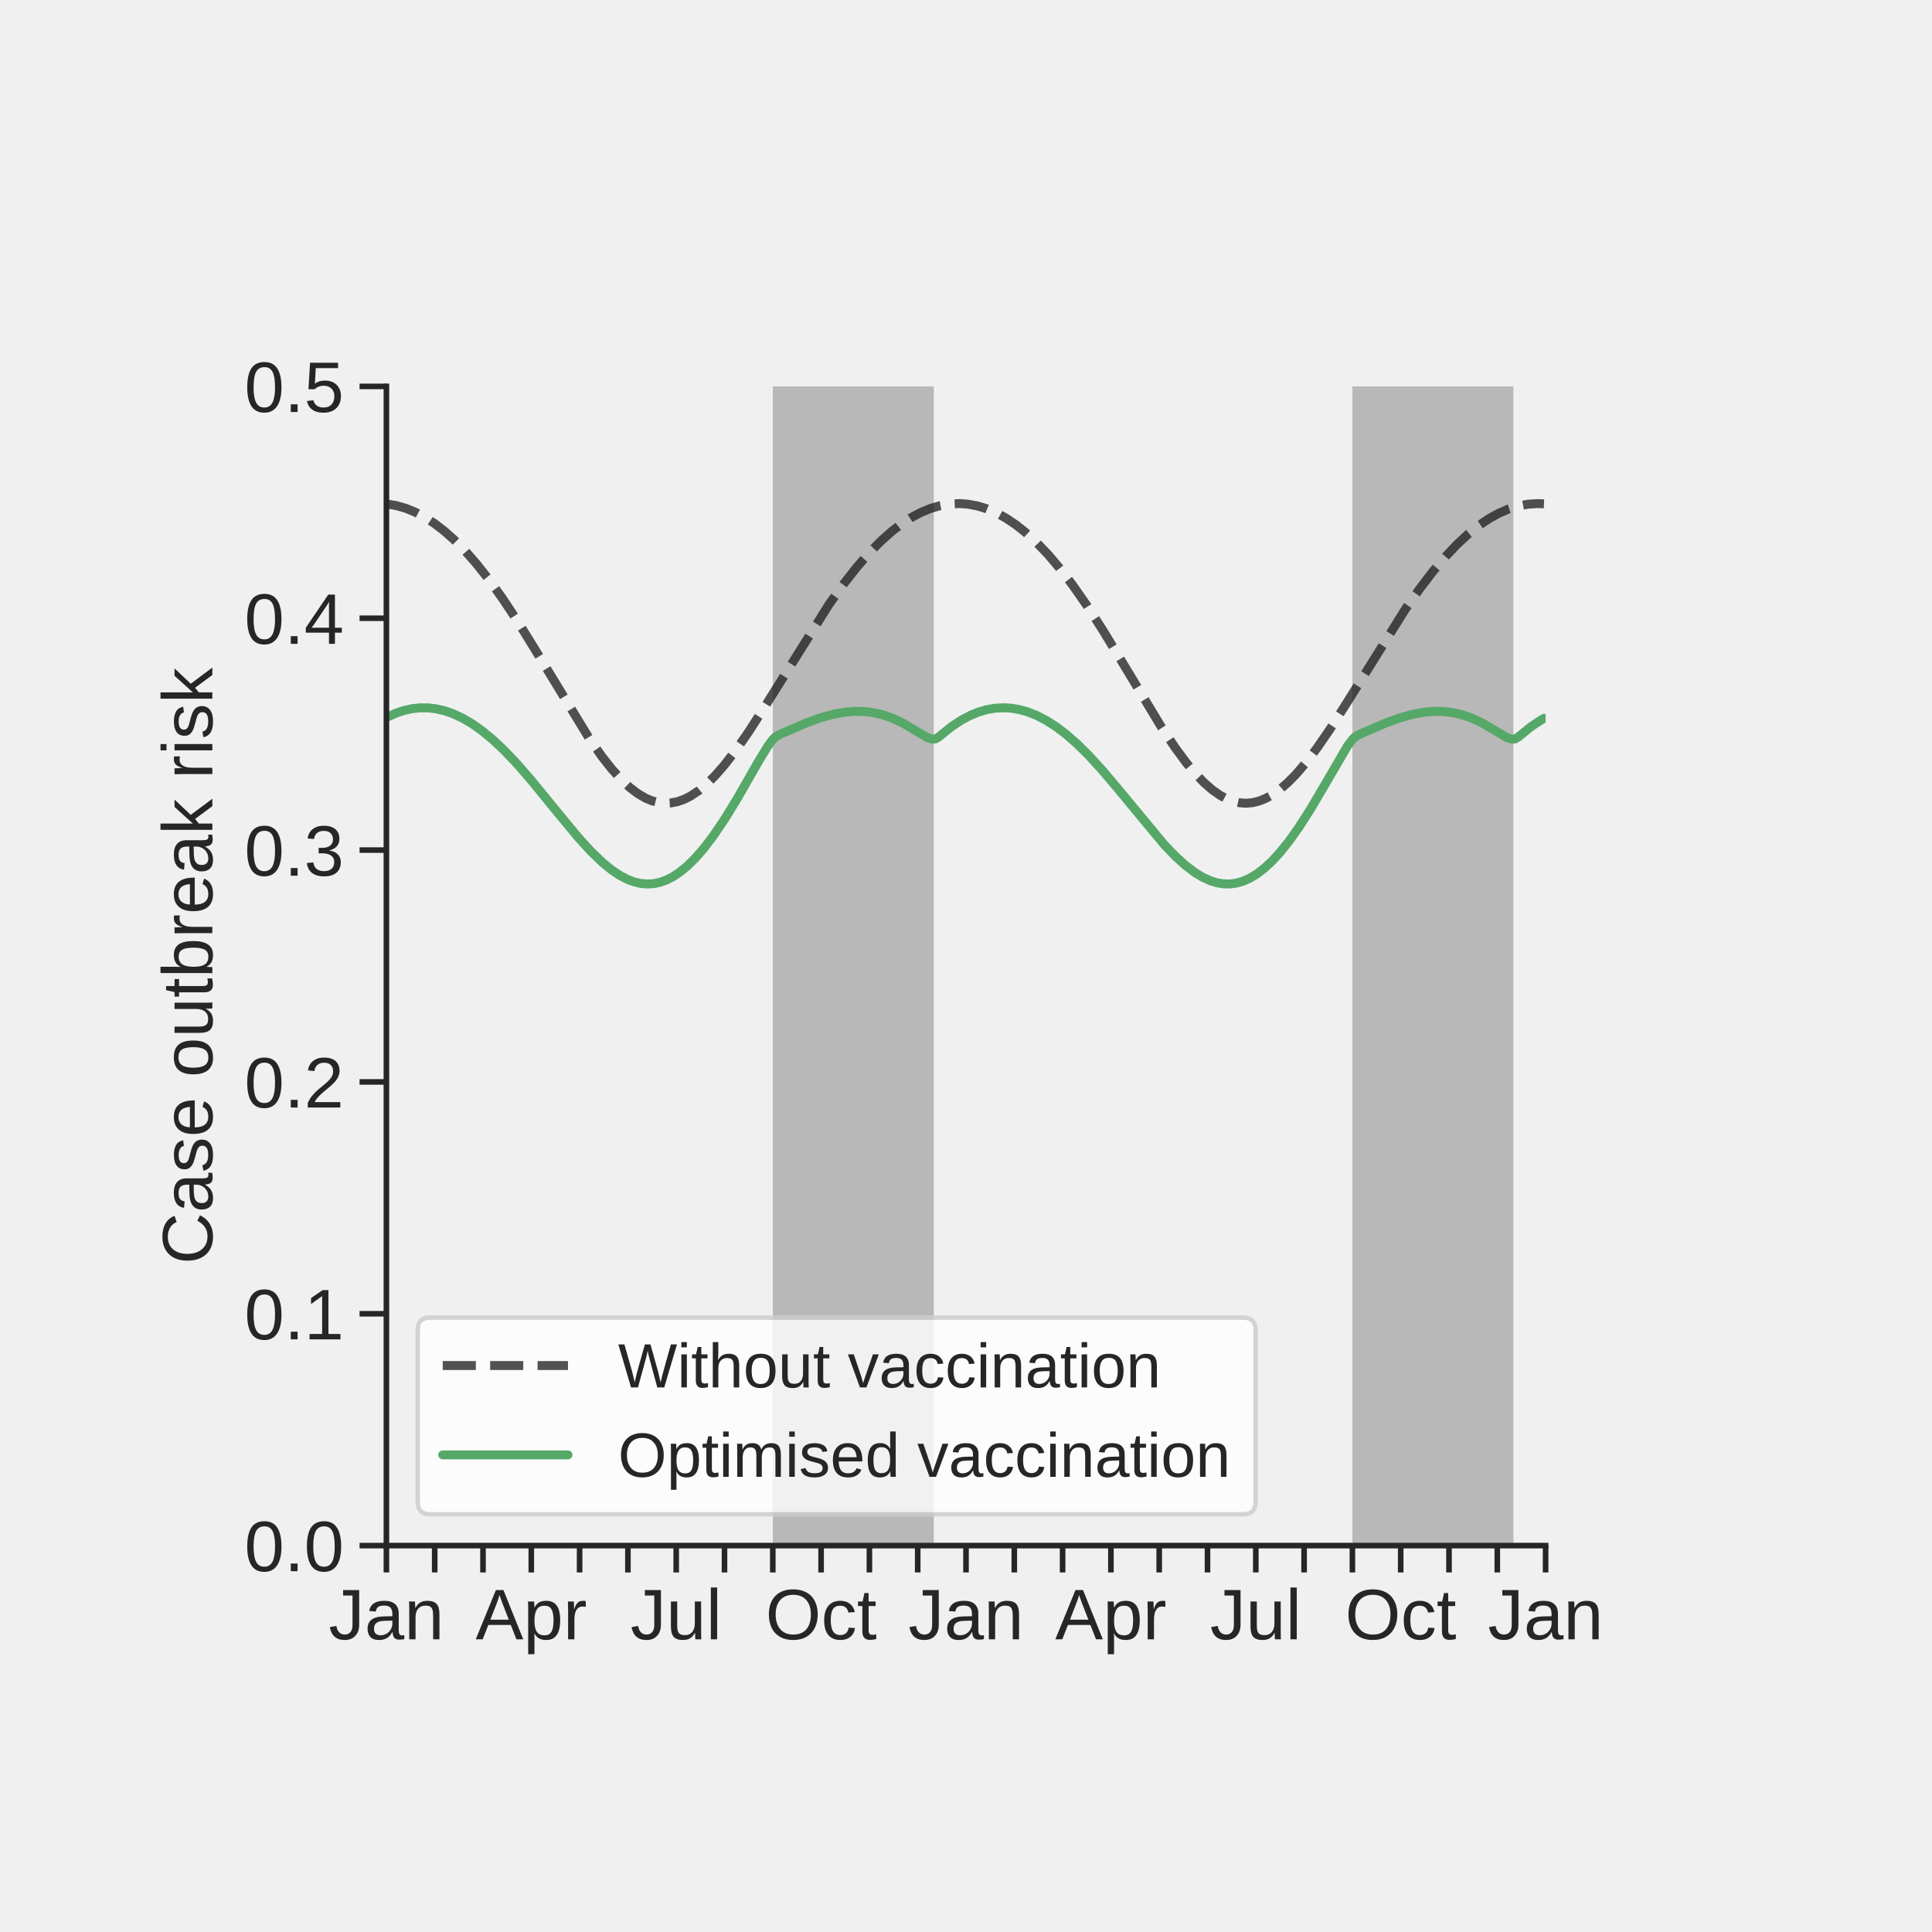
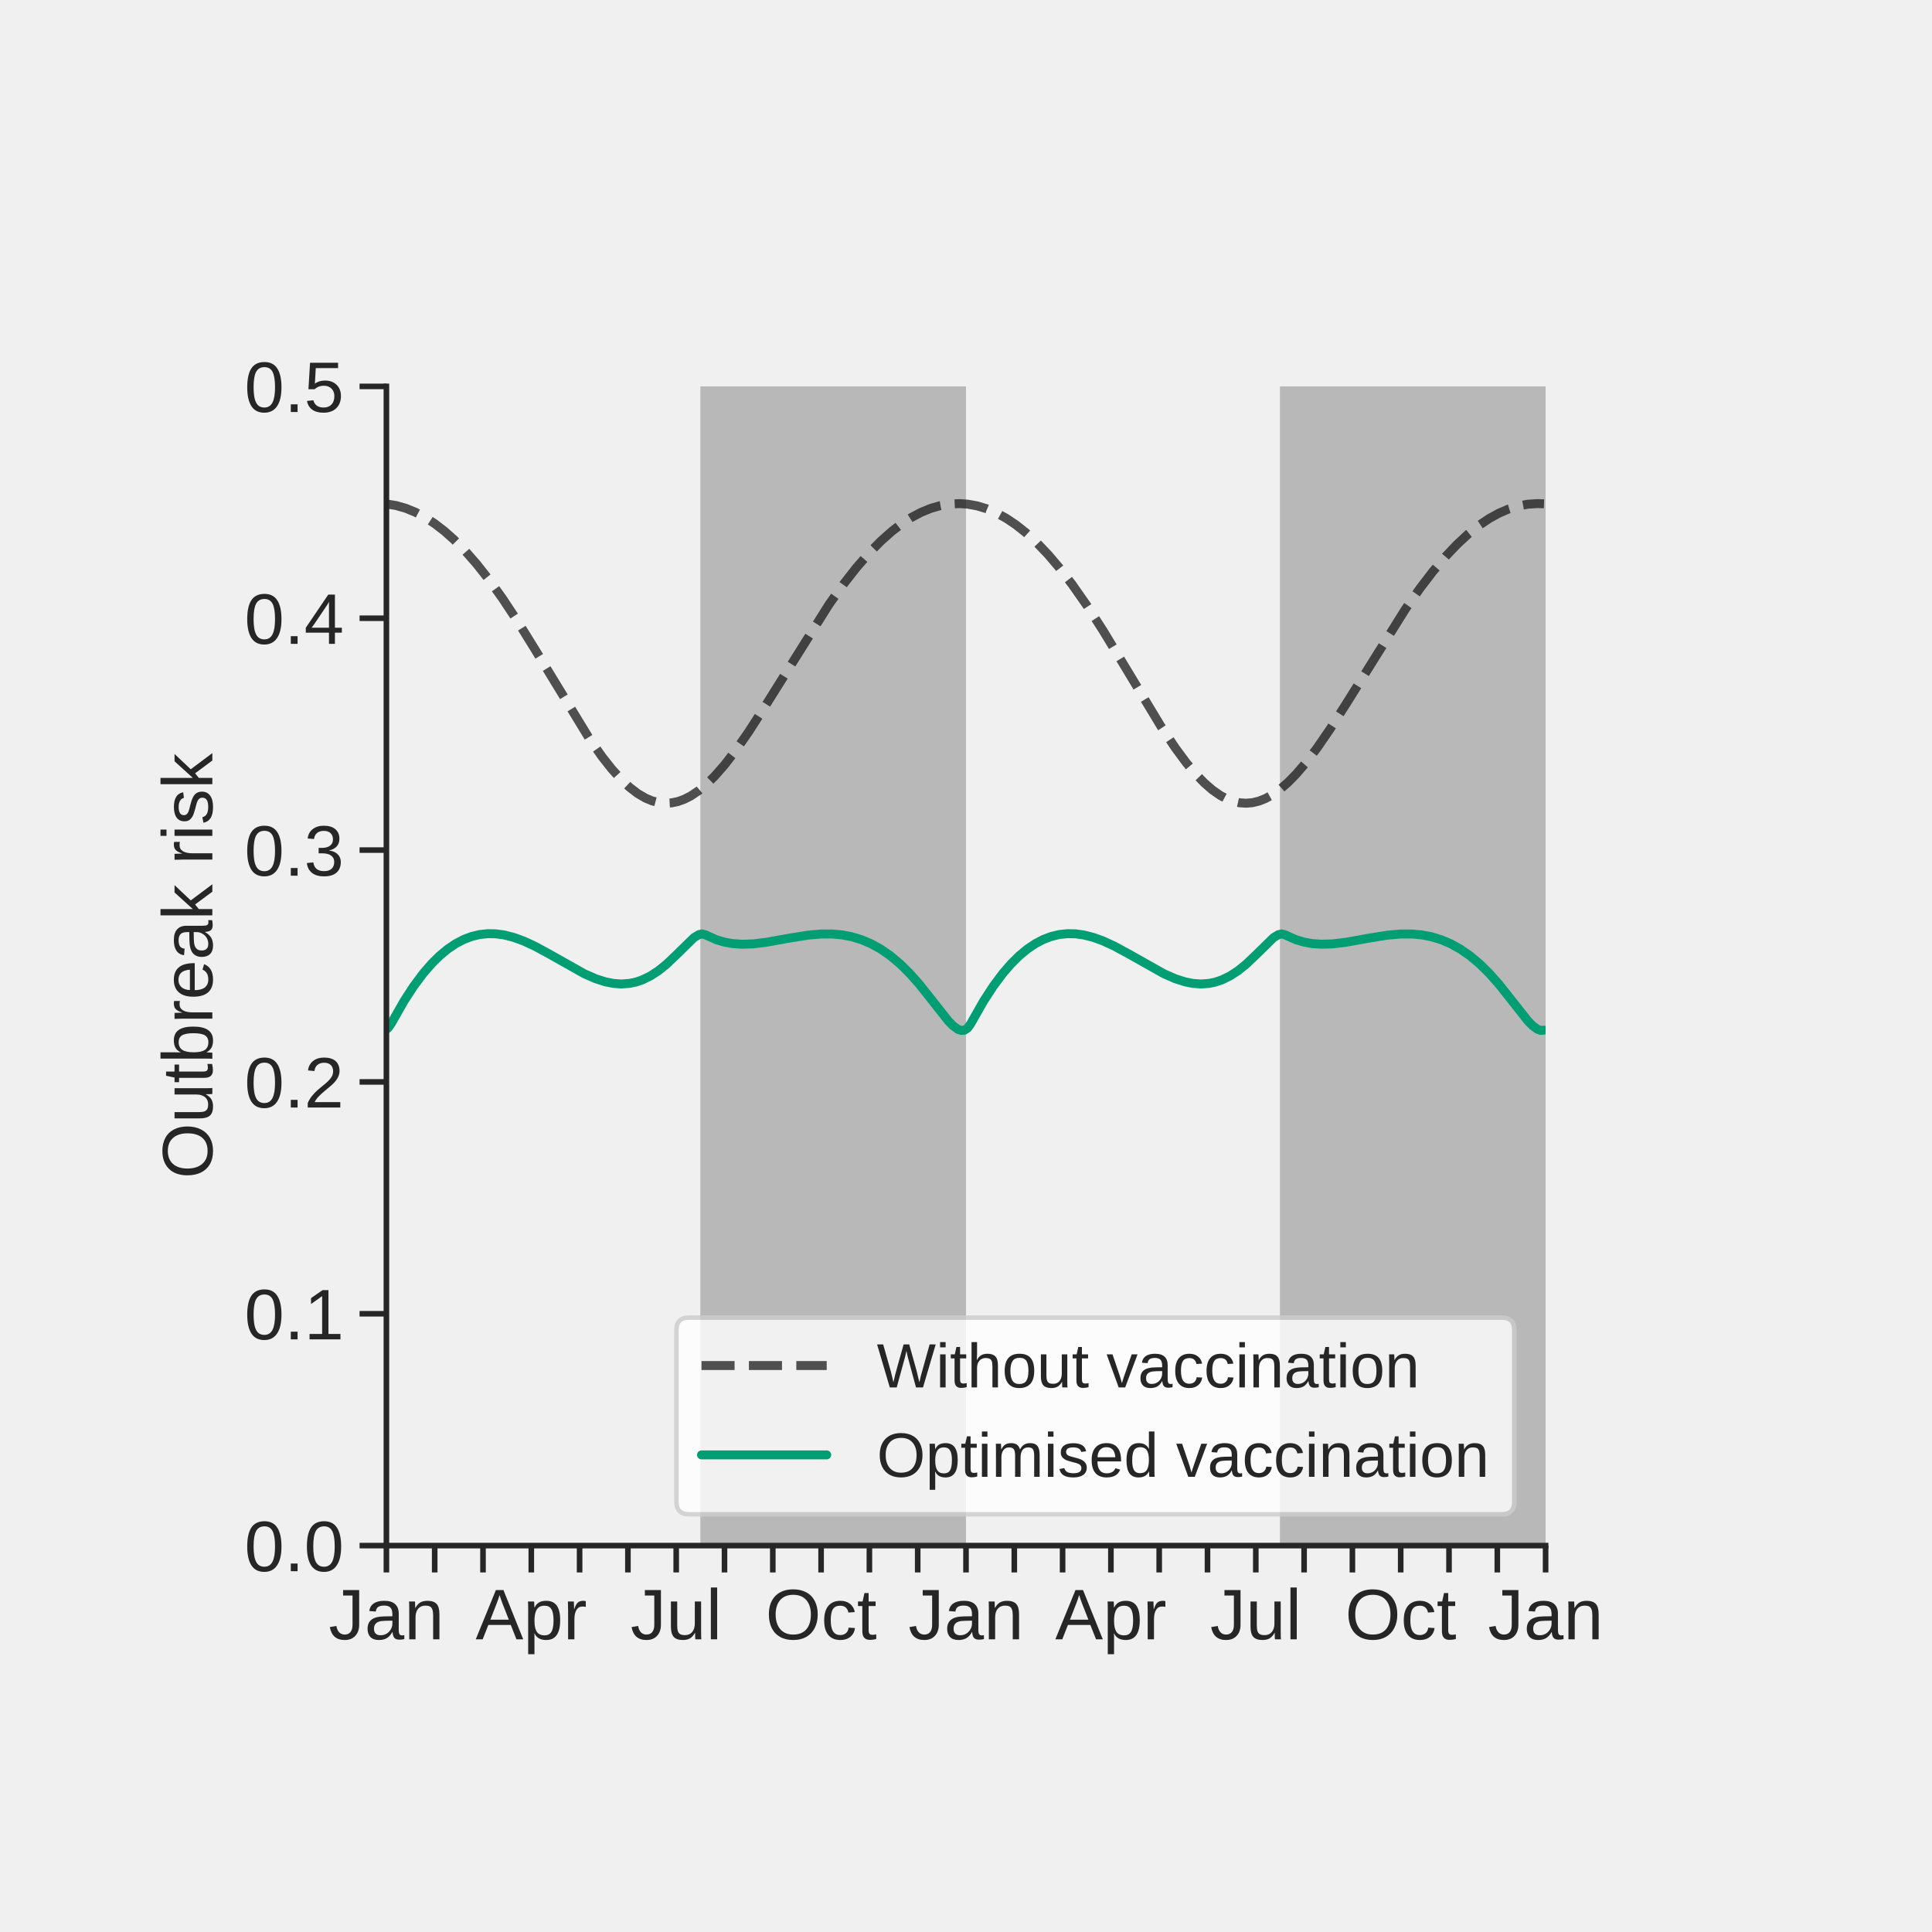
<svg xmlns="http://www.w3.org/2000/svg" xmlns:xlink="http://www.w3.org/1999/xlink" width="432pt" height="432pt" viewBox="0 0 432 432" version="1.1">
  <defs>
    <style type="text/css">*{stroke-linejoin: round; stroke-linecap: butt}</style>
  </defs>
  <g id="figure_1">
    <g id="patch_1">
      <path d="M 0 432  L 432 432  L 432 0  L 0 0  L 0 432  z " style="fill: none" />
    </g>
    <g id="axes_1">
      <g id="patch_2">
        <path d="M 86.4 345.6  L 345.6 345.6  L 345.6 86.4  L 86.4 86.4  L 86.4 345.6  z " style="fill: none" />
      </g>
      <g id="matplotlib.axis_1">
        <g id="xtick_1">
          <g id="line2d_1">
            <defs>
-               <path id="m91de9d161b" d="M 0 0  L 0 6  " style="stroke: #262626; stroke-width: 1.25" />
+               <path id="m569effbf2c" d="M 0 0  L 0 6  " style="stroke: #262626; stroke-width: 1.25" />
            </defs>
            <g>
-               <use xlink:href="#m91de9d161b" x="86.4" y="345.6" style="fill: #262626; stroke: #262626; stroke-width: 1.25" />
+               <use xlink:href="#m569effbf2c" x="86.4" y="345.6" style="fill: #262626; stroke: #262626; stroke-width: 1.25" />
            </g>
          </g>
          <g id="text_1">
            <text style="fill: #262626; font: 16px 'Arial', 'DejaVu Sans', 'Liberation Sans', 'Bitstream Vera Sans', sans-serif; text-anchor: middle" x="86.4" y="366.553" transform="rotate(-0 86.4 366.5525)">Jan</text>
          </g>
        </g>
        <g id="xtick_2">
          <g id="line2d_2">
            <g>
-               <use xlink:href="#m91de9d161b" x="97.2" y="345.6" style="fill: #262626; stroke: #262626; stroke-width: 1.25" />
+               <use xlink:href="#m569effbf2c" x="97.2" y="345.6" style="fill: #262626; stroke: #262626; stroke-width: 1.25" />
            </g>
          </g>
        </g>
        <g id="xtick_3">
          <g id="line2d_3">
            <g>
-               <use xlink:href="#m91de9d161b" x="108" y="345.6" style="fill: #262626; stroke: #262626; stroke-width: 1.25" />
+               <use xlink:href="#m569effbf2c" x="108" y="345.6" style="fill: #262626; stroke: #262626; stroke-width: 1.25" />
            </g>
          </g>
        </g>
        <g id="xtick_4">
          <g id="line2d_4">
            <g>
-               <use xlink:href="#m91de9d161b" x="118.8" y="345.6" style="fill: #262626; stroke: #262626; stroke-width: 1.25" />
+               <use xlink:href="#m569effbf2c" x="118.8" y="345.6" style="fill: #262626; stroke: #262626; stroke-width: 1.25" />
            </g>
          </g>
          <g id="text_2">
            <text style="fill: #262626; font: 16px 'Arial', 'DejaVu Sans', 'Liberation Sans', 'Bitstream Vera Sans', sans-serif; text-anchor: middle" x="118.8" y="366.553" transform="rotate(-0 118.8 366.5525)">Apr</text>
          </g>
        </g>
        <g id="xtick_5">
          <g id="line2d_5">
            <g>
-               <use xlink:href="#m91de9d161b" x="129.6" y="345.6" style="fill: #262626; stroke: #262626; stroke-width: 1.25" />
+               <use xlink:href="#m569effbf2c" x="129.6" y="345.6" style="fill: #262626; stroke: #262626; stroke-width: 1.25" />
            </g>
          </g>
        </g>
        <g id="xtick_6">
          <g id="line2d_6">
            <g>
-               <use xlink:href="#m91de9d161b" x="140.4" y="345.6" style="fill: #262626; stroke: #262626; stroke-width: 1.25" />
+               <use xlink:href="#m569effbf2c" x="140.4" y="345.6" style="fill: #262626; stroke: #262626; stroke-width: 1.25" />
            </g>
          </g>
        </g>
        <g id="xtick_7">
          <g id="line2d_7">
            <g>
-               <use xlink:href="#m91de9d161b" x="151.2" y="345.6" style="fill: #262626; stroke: #262626; stroke-width: 1.25" />
+               <use xlink:href="#m569effbf2c" x="151.2" y="345.6" style="fill: #262626; stroke: #262626; stroke-width: 1.25" />
            </g>
          </g>
          <g id="text_3">
            <text style="fill: #262626; font: 16px 'Arial', 'DejaVu Sans', 'Liberation Sans', 'Bitstream Vera Sans', sans-serif; text-anchor: middle" x="151.2" y="366.553" transform="rotate(-0 151.2 366.5525)">Jul</text>
          </g>
        </g>
        <g id="xtick_8">
          <g id="line2d_8">
            <g>
-               <use xlink:href="#m91de9d161b" x="162" y="345.6" style="fill: #262626; stroke: #262626; stroke-width: 1.25" />
+               <use xlink:href="#m569effbf2c" x="162" y="345.6" style="fill: #262626; stroke: #262626; stroke-width: 1.25" />
            </g>
          </g>
        </g>
        <g id="xtick_9">
          <g id="line2d_9">
            <g>
-               <use xlink:href="#m91de9d161b" x="172.8" y="345.6" style="fill: #262626; stroke: #262626; stroke-width: 1.25" />
+               <use xlink:href="#m569effbf2c" x="172.8" y="345.6" style="fill: #262626; stroke: #262626; stroke-width: 1.25" />
            </g>
          </g>
        </g>
        <g id="xtick_10">
          <g id="line2d_10">
            <g>
-               <use xlink:href="#m91de9d161b" x="183.6" y="345.6" style="fill: #262626; stroke: #262626; stroke-width: 1.25" />
+               <use xlink:href="#m569effbf2c" x="183.6" y="345.6" style="fill: #262626; stroke: #262626; stroke-width: 1.25" />
            </g>
          </g>
          <g id="text_4">
            <text style="fill: #262626; font: 16px 'Arial', 'DejaVu Sans', 'Liberation Sans', 'Bitstream Vera Sans', sans-serif; text-anchor: middle" x="183.6" y="366.553" transform="rotate(-0 183.6 366.5525)">Oct</text>
          </g>
        </g>
        <g id="xtick_11">
          <g id="line2d_11">
            <g>
-               <use xlink:href="#m91de9d161b" x="194.4" y="345.6" style="fill: #262626; stroke: #262626; stroke-width: 1.25" />
+               <use xlink:href="#m569effbf2c" x="194.4" y="345.6" style="fill: #262626; stroke: #262626; stroke-width: 1.25" />
            </g>
          </g>
        </g>
        <g id="xtick_12">
          <g id="line2d_12">
            <g>
-               <use xlink:href="#m91de9d161b" x="205.2" y="345.6" style="fill: #262626; stroke: #262626; stroke-width: 1.25" />
+               <use xlink:href="#m569effbf2c" x="205.2" y="345.6" style="fill: #262626; stroke: #262626; stroke-width: 1.25" />
            </g>
          </g>
        </g>
        <g id="xtick_13">
          <g id="line2d_13">
            <g>
-               <use xlink:href="#m91de9d161b" x="216" y="345.6" style="fill: #262626; stroke: #262626; stroke-width: 1.25" />
+               <use xlink:href="#m569effbf2c" x="216" y="345.6" style="fill: #262626; stroke: #262626; stroke-width: 1.25" />
            </g>
          </g>
          <g id="text_5">
            <text style="fill: #262626; font: 16px 'Arial', 'DejaVu Sans', 'Liberation Sans', 'Bitstream Vera Sans', sans-serif; text-anchor: middle" x="216" y="366.553" transform="rotate(-0 216 366.5525)">Jan</text>
          </g>
        </g>
        <g id="xtick_14">
          <g id="line2d_14">
            <g>
-               <use xlink:href="#m91de9d161b" x="226.8" y="345.6" style="fill: #262626; stroke: #262626; stroke-width: 1.25" />
+               <use xlink:href="#m569effbf2c" x="226.8" y="345.6" style="fill: #262626; stroke: #262626; stroke-width: 1.25" />
            </g>
          </g>
        </g>
        <g id="xtick_15">
          <g id="line2d_15">
            <g>
-               <use xlink:href="#m91de9d161b" x="237.6" y="345.6" style="fill: #262626; stroke: #262626; stroke-width: 1.25" />
+               <use xlink:href="#m569effbf2c" x="237.6" y="345.6" style="fill: #262626; stroke: #262626; stroke-width: 1.25" />
            </g>
          </g>
        </g>
        <g id="xtick_16">
          <g id="line2d_16">
            <g>
-               <use xlink:href="#m91de9d161b" x="248.4" y="345.6" style="fill: #262626; stroke: #262626; stroke-width: 1.25" />
+               <use xlink:href="#m569effbf2c" x="248.4" y="345.6" style="fill: #262626; stroke: #262626; stroke-width: 1.25" />
            </g>
          </g>
          <g id="text_6">
            <text style="fill: #262626; font: 16px 'Arial', 'DejaVu Sans', 'Liberation Sans', 'Bitstream Vera Sans', sans-serif; text-anchor: middle" x="248.4" y="366.553" transform="rotate(-0 248.4 366.5525)">Apr</text>
          </g>
        </g>
        <g id="xtick_17">
          <g id="line2d_17">
            <g>
-               <use xlink:href="#m91de9d161b" x="259.2" y="345.6" style="fill: #262626; stroke: #262626; stroke-width: 1.25" />
+               <use xlink:href="#m569effbf2c" x="259.2" y="345.6" style="fill: #262626; stroke: #262626; stroke-width: 1.25" />
            </g>
          </g>
        </g>
        <g id="xtick_18">
          <g id="line2d_18">
            <g>
-               <use xlink:href="#m91de9d161b" x="270" y="345.6" style="fill: #262626; stroke: #262626; stroke-width: 1.25" />
+               <use xlink:href="#m569effbf2c" x="270" y="345.6" style="fill: #262626; stroke: #262626; stroke-width: 1.25" />
            </g>
          </g>
        </g>
        <g id="xtick_19">
          <g id="line2d_19">
            <g>
-               <use xlink:href="#m91de9d161b" x="280.8" y="345.6" style="fill: #262626; stroke: #262626; stroke-width: 1.25" />
+               <use xlink:href="#m569effbf2c" x="280.8" y="345.6" style="fill: #262626; stroke: #262626; stroke-width: 1.25" />
            </g>
          </g>
          <g id="text_7">
            <text style="fill: #262626; font: 16px 'Arial', 'DejaVu Sans', 'Liberation Sans', 'Bitstream Vera Sans', sans-serif; text-anchor: middle" x="280.8" y="366.553" transform="rotate(-0 280.8 366.5525)">Jul</text>
          </g>
        </g>
        <g id="xtick_20">
          <g id="line2d_20">
            <g>
-               <use xlink:href="#m91de9d161b" x="291.6" y="345.6" style="fill: #262626; stroke: #262626; stroke-width: 1.25" />
+               <use xlink:href="#m569effbf2c" x="291.6" y="345.6" style="fill: #262626; stroke: #262626; stroke-width: 1.25" />
            </g>
          </g>
        </g>
        <g id="xtick_21">
          <g id="line2d_21">
            <g>
-               <use xlink:href="#m91de9d161b" x="302.4" y="345.6" style="fill: #262626; stroke: #262626; stroke-width: 1.25" />
+               <use xlink:href="#m569effbf2c" x="302.4" y="345.6" style="fill: #262626; stroke: #262626; stroke-width: 1.25" />
            </g>
          </g>
        </g>
        <g id="xtick_22">
          <g id="line2d_22">
            <g>
-               <use xlink:href="#m91de9d161b" x="313.2" y="345.6" style="fill: #262626; stroke: #262626; stroke-width: 1.25" />
+               <use xlink:href="#m569effbf2c" x="313.2" y="345.6" style="fill: #262626; stroke: #262626; stroke-width: 1.25" />
            </g>
          </g>
          <g id="text_8">
            <text style="fill: #262626; font: 16px 'Arial', 'DejaVu Sans', 'Liberation Sans', 'Bitstream Vera Sans', sans-serif; text-anchor: middle" x="313.2" y="366.553" transform="rotate(-0 313.2 366.5525)">Oct</text>
          </g>
        </g>
        <g id="xtick_23">
          <g id="line2d_23">
            <g>
-               <use xlink:href="#m91de9d161b" x="324" y="345.6" style="fill: #262626; stroke: #262626; stroke-width: 1.25" />
+               <use xlink:href="#m569effbf2c" x="324" y="345.6" style="fill: #262626; stroke: #262626; stroke-width: 1.25" />
            </g>
          </g>
        </g>
        <g id="xtick_24">
          <g id="line2d_24">
            <g>
-               <use xlink:href="#m91de9d161b" x="334.8" y="345.6" style="fill: #262626; stroke: #262626; stroke-width: 1.25" />
+               <use xlink:href="#m569effbf2c" x="334.8" y="345.6" style="fill: #262626; stroke: #262626; stroke-width: 1.25" />
            </g>
          </g>
        </g>
        <g id="xtick_25">
          <g id="line2d_25">
            <g>
-               <use xlink:href="#m91de9d161b" x="345.6" y="345.6" style="fill: #262626; stroke: #262626; stroke-width: 1.25" />
+               <use xlink:href="#m569effbf2c" x="345.6" y="345.6" style="fill: #262626; stroke: #262626; stroke-width: 1.25" />
            </g>
          </g>
          <g id="text_9">
            <text style="fill: #262626; font: 16px 'Arial', 'DejaVu Sans', 'Liberation Sans', 'Bitstream Vera Sans', sans-serif; text-anchor: middle" x="345.6" y="366.553" transform="rotate(-0 345.6 366.5525)">Jan</text>
          </g>
        </g>
        <g id="text_10">
          <text style="fill: #262626; font: 16px 'Arial', 'DejaVu Sans', 'Liberation Sans', 'Bitstream Vera Sans', sans-serif; text-anchor: middle" x="216" y="385.185" transform="rotate(-0 216 385.185)"> </text>
        </g>
      </g>
      <g id="matplotlib.axis_2">
        <g id="ytick_1">
          <g id="line2d_26">
            <defs>
-               <path id="m1839c32dc4" d="M 0 0  L -6 0  " style="stroke: #262626; stroke-width: 1.25" />
+               <path id="ma85d4d7642" d="M 0 0  L -6 0  " style="stroke: #262626; stroke-width: 1.25" />
            </defs>
            <g>
-               <use xlink:href="#m1839c32dc4" x="86.4" y="345.6" style="fill: #262626; stroke: #262626; stroke-width: 1.25" />
+               <use xlink:href="#ma85d4d7642" x="86.4" y="345.6" style="fill: #262626; stroke: #262626; stroke-width: 1.25" />
            </g>
          </g>
          <g id="text_11">
            <text style="fill: #262626; font: 16px 'Arial', 'DejaVu Sans', 'Liberation Sans', 'Bitstream Vera Sans', sans-serif; text-anchor: end" x="76.9" y="351.326" transform="rotate(-0 76.9 351.3263)">0.0</text>
          </g>
        </g>
        <g id="ytick_2">
          <g id="line2d_27">
            <g>
-               <use xlink:href="#m1839c32dc4" x="86.4" y="293.76" style="fill: #262626; stroke: #262626; stroke-width: 1.25" />
+               <use xlink:href="#ma85d4d7642" x="86.4" y="293.76" style="fill: #262626; stroke: #262626; stroke-width: 1.25" />
            </g>
          </g>
          <g id="text_12">
            <text style="fill: #262626; font: 16px 'Arial', 'DejaVu Sans', 'Liberation Sans', 'Bitstream Vera Sans', sans-serif; text-anchor: end" x="76.9" y="299.486" transform="rotate(-0 76.9 299.4862)">0.1</text>
          </g>
        </g>
        <g id="ytick_3">
          <g id="line2d_28">
            <g>
-               <use xlink:href="#m1839c32dc4" x="86.4" y="241.92" style="fill: #262626; stroke: #262626; stroke-width: 1.25" />
+               <use xlink:href="#ma85d4d7642" x="86.4" y="241.92" style="fill: #262626; stroke: #262626; stroke-width: 1.25" />
            </g>
          </g>
          <g id="text_13">
            <text style="fill: #262626; font: 16px 'Arial', 'DejaVu Sans', 'Liberation Sans', 'Bitstream Vera Sans', sans-serif; text-anchor: end" x="76.9" y="247.646" transform="rotate(-0 76.9 247.6463)">0.2</text>
          </g>
        </g>
        <g id="ytick_4">
          <g id="line2d_29">
            <g>
-               <use xlink:href="#m1839c32dc4" x="86.4" y="190.08" style="fill: #262626; stroke: #262626; stroke-width: 1.25" />
+               <use xlink:href="#ma85d4d7642" x="86.4" y="190.08" style="fill: #262626; stroke: #262626; stroke-width: 1.25" />
            </g>
          </g>
          <g id="text_14">
            <text style="fill: #262626; font: 16px 'Arial', 'DejaVu Sans', 'Liberation Sans', 'Bitstream Vera Sans', sans-serif; text-anchor: end" x="76.9" y="195.806" transform="rotate(-0 76.9 195.8063)">0.3</text>
          </g>
        </g>
        <g id="ytick_5">
          <g id="line2d_30">
            <g>
-               <use xlink:href="#m1839c32dc4" x="86.4" y="138.24" style="fill: #262626; stroke: #262626; stroke-width: 1.25" />
+               <use xlink:href="#ma85d4d7642" x="86.4" y="138.24" style="fill: #262626; stroke: #262626; stroke-width: 1.25" />
            </g>
          </g>
          <g id="text_15">
            <text style="fill: #262626; font: 16px 'Arial', 'DejaVu Sans', 'Liberation Sans', 'Bitstream Vera Sans', sans-serif; text-anchor: end" x="76.9" y="143.966" transform="rotate(-0 76.9 143.9663)">0.4</text>
          </g>
        </g>
        <g id="ytick_6">
          <g id="line2d_31">
            <g>
-               <use xlink:href="#m1839c32dc4" x="86.4" y="86.4" style="fill: #262626; stroke: #262626; stroke-width: 1.25" />
+               <use xlink:href="#ma85d4d7642" x="86.4" y="86.4" style="fill: #262626; stroke: #262626; stroke-width: 1.25" />
            </g>
          </g>
          <g id="text_16">
            <text style="fill: #262626; font: 16px 'Arial', 'DejaVu Sans', 'Liberation Sans', 'Bitstream Vera Sans', sans-serif; text-anchor: end" x="76.9" y="92.126" transform="rotate(-0 76.9 92.12625)">0.5</text>
          </g>
        </g>
        <g id="text_17">
-           <text style="fill: #262626; font: 16px 'Arial', 'DejaVu Sans', 'Liberation Sans', 'Bitstream Vera Sans', sans-serif; text-anchor: middle" x="47.48" y="216" transform="rotate(-90 47.48 216)">Case outbreak risk</text>
+           <text style="fill: #262626; font: 16px 'Arial', 'DejaVu Sans', 'Liberation Sans', 'Bitstream Vera Sans', sans-serif; text-anchor: middle" x="47.48" y="216" transform="rotate(-90 47.48 216)">Outbreak risk</text>
        </g>
      </g>
      <g id="PolyCollection_1">
        <defs>
-           <path id="m0f5b2df20e" d="M 208.8 -86.4  L 172.8 -86.4  L 172.8 -345.6  L 208.8 -345.6  L 208.8 -345.6  L 208.8 -86.4  z " />
+           <path id="m0eb4fd8c81" d="M 216 -86.4  L 156.6 -86.4  L 156.6 -345.6  L 216 -345.6  L 216 -345.6  L 216 -86.4  z " />
        </defs>
-         <g clip-path="url(#pa88d65d0da)">
-           <use xlink:href="#m0f5b2df20e" x="0" y="432" style="fill: #808080; fill-opacity: 0.5" />
+         <g clip-path="url(#pb59184f9e0)">
+           <use xlink:href="#m0eb4fd8c81" x="0" y="432" style="fill: #808080; fill-opacity: 0.5" />
        </g>
      </g>
      <g id="PolyCollection_2">
        <defs>
-           <path id="ma621acdea0" d="M 338.4 -86.4  L 302.4 -86.4  L 302.4 -345.6  L 338.4 -345.6  L 338.4 -345.6  L 338.4 -86.4  z " />
+           <path id="mbc00c2f643" d="M 345.6 -86.4  L 286.2 -86.4  L 286.2 -345.6  L 345.6 -345.6  L 345.6 -345.6  L 345.6 -86.4  z " />
        </defs>
-         <g clip-path="url(#pa88d65d0da)">
-           <use xlink:href="#ma621acdea0" x="0" y="432" style="fill: #808080; fill-opacity: 0.5" />
+         <g clip-path="url(#pb59184f9e0)">
+           <use xlink:href="#mbc00c2f643" x="0" y="432" style="fill: #808080; fill-opacity: 0.5" />
        </g>
      </g>
      <g id="line2d_32">
-         <path d="M 86.4 112.687  L 88.56 113.036  L 90.72 113.651  L 92.88 114.533  L 95.04 115.678  L 97.2 117.085  L 99.36 118.751  L 101.52 120.669  L 104.04 123.219  L 106.56 126.091  L 109.44 129.744  L 112.32 133.758  L 115.56 138.648  L 119.52 145.034  L 131.76 165.124  L 134.64 169.223  L 136.8 171.961  L 138.96 174.347  L 140.76 176.032  L 142.56 177.412  L 144.36 178.469  L 145.8 179.07  L 147.24 179.449  L 148.68 179.602  L 150.12 179.529  L 151.56 179.232  L 153 178.715  L 154.44 177.985  L 156.24 176.784  L 158.04 175.282  L 159.84 173.502  L 162 171.039  L 164.52 167.775  L 167.4 163.636  L 171 158.032  L 185.4 135.1  L 188.64 130.572  L 191.52 126.897  L 194.4 123.593  L 196.92 121.029  L 199.44 118.787  L 201.6 117.13  L 203.76 115.725  L 205.92 114.577  L 208.08 113.687  L 210.24 113.061  L 212.4 112.699  L 214.56 112.603  L 216.36 112.727  L 218.52 113.12  L 220.68 113.78  L 222.84 114.705  L 225 115.895  L 227.16 117.345  L 229.32 119.053  L 231.84 121.364  L 234.36 124.007  L 236.88 126.968  L 239.76 130.715  L 243 135.348  L 246.6 140.926  L 251.28 148.64  L 259.56 162.357  L 262.8 167.231  L 265.32 170.633  L 267.48 173.201  L 269.28 175.056  L 271.08 176.621  L 272.88 177.875  L 274.32 178.64  L 275.76 179.186  L 277.2 179.508  L 278.64 179.605  L 280.08 179.476  L 281.52 179.124  L 282.96 178.553  L 284.4 177.77  L 286.2 176.507  L 288 174.947  L 289.8 173.115  L 291.96 170.596  L 294.48 167.279  L 297.36 163.093  L 300.96 157.454  L 314.28 136.156  L 317.52 131.544  L 320.4 127.783  L 323.28 124.382  L 325.8 121.729  L 328.32 119.394  L 330.84 117.389  L 333 115.942  L 335.16 114.75  L 337.32 113.817  L 339.48 113.147  L 341.64 112.741  L 343.8 112.601  L 345.24 112.655  L 345.24 112.655  " clip-path="url(#pa88d65d0da)" style="fill: none; stroke-dasharray: 7.4,3.2; stroke-dashoffset: 0; stroke: #1a1a1a; stroke-opacity: 0.75; stroke-width: 2" />
+         <path d="M 86.4 112.687  L 88.56 113.036  L 90.72 113.651  L 92.88 114.533  L 95.04 115.678  L 97.2 117.085  L 99.36 118.751  L 101.52 120.669  L 104.04 123.219  L 106.56 126.091  L 109.44 129.744  L 112.32 133.758  L 115.56 138.648  L 119.52 145.034  L 131.76 165.124  L 134.64 169.223  L 136.8 171.961  L 138.96 174.347  L 140.76 176.032  L 142.56 177.412  L 144.36 178.469  L 145.8 179.07  L 147.24 179.449  L 148.68 179.602  L 150.12 179.529  L 151.56 179.232  L 153 178.715  L 154.44 177.985  L 156.24 176.784  L 158.04 175.282  L 159.84 173.502  L 162 171.039  L 164.52 167.775  L 167.4 163.636  L 171 158.032  L 185.4 135.1  L 188.64 130.572  L 191.52 126.897  L 194.4 123.593  L 196.92 121.029  L 199.44 118.787  L 201.6 117.13  L 203.76 115.725  L 205.92 114.577  L 208.08 113.687  L 210.24 113.061  L 212.4 112.699  L 214.56 112.603  L 216.36 112.727  L 218.52 113.12  L 220.68 113.78  L 222.84 114.705  L 225 115.895  L 227.16 117.345  L 229.32 119.053  L 231.84 121.364  L 234.36 124.007  L 236.88 126.968  L 239.76 130.715  L 243 135.348  L 246.6 140.926  L 251.28 148.64  L 259.56 162.357  L 262.8 167.231  L 265.32 170.633  L 267.48 173.201  L 269.28 175.056  L 271.08 176.621  L 272.88 177.875  L 274.32 178.64  L 275.76 179.186  L 277.2 179.508  L 278.64 179.605  L 280.08 179.476  L 281.52 179.124  L 282.96 178.553  L 284.4 177.77  L 286.2 176.507  L 288 174.947  L 289.8 173.115  L 291.96 170.596  L 294.48 167.279  L 297.36 163.093  L 300.96 157.454  L 314.28 136.156  L 317.52 131.544  L 320.4 127.783  L 323.28 124.382  L 325.8 121.729  L 328.32 119.394  L 330.84 117.389  L 333 115.942  L 335.16 114.75  L 337.32 113.817  L 339.48 113.147  L 341.64 112.741  L 343.8 112.601  L 345.24 112.655  L 345.24 112.655  " clip-path="url(#pb59184f9e0)" style="fill: none; stroke-dasharray: 7.4,3.2; stroke-dashoffset: 0; stroke: #1a1a1a; stroke-opacity: 0.75; stroke-width: 2" />
      </g>
      <g id="line2d_33">
-         <path d="M 86.4 160.44  L 88.56 159.451  L 90.36 158.853  L 92.16 158.46  L 93.96 158.271  L 95.76 158.286  L 97.56 158.503  L 99.36 158.919  L 101.16 159.532  L 103.32 160.521  L 105.48 161.777  L 107.64 163.29  L 110.16 165.359  L 112.68 167.727  L 115.56 170.751  L 118.8 174.476  L 123.84 180.655  L 129.24 187.192  L 132.12 190.349  L 134.64 192.78  L 136.8 194.543  L 138.6 195.746  L 140.4 196.677  L 141.84 197.209  L 143.28 197.542  L 144.72 197.668  L 146.16 197.582  L 147.6 197.279  L 149.04 196.76  L 150.48 196.025  L 151.92 195.078  L 153.72 193.604  L 155.52 191.824  L 157.32 189.756  L 159.48 186.928  L 162 183.212  L 164.88 178.519  L 169.56 170.333  L 171.72 166.776  L 172.8 165.339  L 173.52 164.663  L 174.6 164.11  L 180.36 161.625  L 183.6 160.458  L 186.48 159.672  L 189 159.229  L 191.16 159.06  L 193.32 159.107  L 195.48 159.385  L 197.64 159.911  L 199.8 160.693  L 201.96 161.734  L 204.48 163.229  L 207.36 164.93  L 208.44 165.264  L 209.16 165.22  L 209.88 164.808  L 212.76 162.475  L 214.92 161.045  L 217.08 159.908  L 218.88 159.187  L 220.68 158.671  L 222.48 158.36  L 224.28 158.253  L 226.08 158.349  L 227.88 158.646  L 229.68 159.141  L 231.84 159.992  L 234 161.116  L 236.16 162.502  L 238.32 164.138  L 240.84 166.339  L 243.36 168.824  L 246.24 171.96  L 249.84 176.21  L 260.28 188.813  L 262.8 191.435  L 264.96 193.404  L 267.12 195.056  L 268.92 196.152  L 270.72 196.967  L 272.16 197.401  L 273.6 197.632  L 275.04 197.652  L 276.48 197.458  L 277.92 197.047  L 279.36 196.419  L 280.8 195.577  L 282.6 194.231  L 284.4 192.571  L 286.2 190.616  L 288.36 187.91  L 290.52 184.855  L 293.04 180.917  L 296.28 175.41  L 301.32 166.776  L 302.4 165.339  L 303.12 164.663  L 304.2 164.11  L 309.96 161.625  L 313.2 160.458  L 316.08 159.672  L 318.6 159.229  L 320.76 159.06  L 322.92 159.107  L 325.08 159.385  L 327.24 159.911  L 329.4 160.693  L 331.56 161.734  L 334.08 163.229  L 336.96 164.93  L 338.04 165.264  L 338.76 165.22  L 339.48 164.808  L 342.36 162.475  L 344.52 161.045  L 345.24 160.633  L 345.24 160.633  " clip-path="url(#pa88d65d0da)" style="fill: none; stroke: #55a868; stroke-width: 2; stroke-linecap: round" />
+         <path d="M 86.4 230.179  L 86.76 229.888  L 87.48 228.868  L 90.36 223.807  L 92.52 220.487  L 94.68 217.599  L 96.48 215.52  L 98.28 213.734  L 100.08 212.235  L 101.88 211.017  L 103.68 210.072  L 105.48 209.39  L 107.28 208.96  L 109.08 208.77  L 110.88 208.806  L 112.68 209.05  L 114.84 209.594  L 117 210.374  L 119.52 211.53  L 122.76 213.287  L 130.68 217.743  L 133.2 218.845  L 135.36 219.538  L 137.16 219.895  L 138.96 220.021  L 140.76 219.889  L 142.2 219.586  L 143.64 219.097  L 145.44 218.221  L 147.24 217.048  L 149.04 215.594  L 151.2 213.539  L 155.16 209.663  L 156.24 209.001  L 156.96 208.833  L 157.68 209.01  L 160.2 210.13  L 162 210.663  L 163.8 210.985  L 165.96 211.134  L 168.48 211.044  L 171.36 210.693  L 176.4 209.788  L 180.72 209.095  L 183.6 208.846  L 186.12 208.844  L 188.28 209.043  L 190.44 209.455  L 192.6 210.105  L 194.76 211.017  L 196.92 212.211  L 199.08 213.704  L 201.24 215.512  L 203.4 217.639  L 205.56 220.075  L 208.44 223.71  L 212.04 228.273  L 213.12 229.372  L 214.2 230.153  L 214.92 230.404  L 215.64 230.351  L 216.36 229.888  L 217.08 228.868  L 219.96 223.807  L 222.12 220.487  L 224.28 217.599  L 226.08 215.52  L 227.88 213.734  L 229.68 212.235  L 231.48 211.017  L 233.28 210.072  L 235.08 209.39  L 236.88 208.96  L 238.68 208.77  L 240.48 208.806  L 242.28 209.05  L 244.44 209.594  L 246.6 210.374  L 249.12 211.53  L 252.36 213.287  L 260.28 217.743  L 262.8 218.845  L 264.96 219.538  L 266.76 219.895  L 268.56 220.021  L 270.36 219.889  L 271.8 219.586  L 273.24 219.097  L 275.04 218.221  L 276.84 217.048  L 278.64 215.594  L 280.8 213.539  L 284.76 209.663  L 285.84 209.001  L 286.56 208.833  L 287.28 209.01  L 289.8 210.13  L 291.6 210.663  L 293.4 210.985  L 295.56 211.134  L 298.08 211.044  L 300.96 210.693  L 306 209.788  L 310.32 209.095  L 313.2 208.846  L 315.72 208.844  L 317.88 209.043  L 320.04 209.455  L 322.2 210.105  L 324.36 211.017  L 326.52 212.211  L 328.68 213.704  L 330.84 215.512  L 333 217.639  L 335.16 220.075  L 338.04 223.71  L 341.64 228.273  L 342.72 229.372  L 343.8 230.153  L 344.52 230.404  L 345.24 230.351  L 345.24 230.351  " clip-path="url(#pb59184f9e0)" style="fill: none; stroke: #029e73; stroke-width: 2; stroke-linecap: round" />
      </g>
      <g id="patch_3">
        <path d="M 86.4 345.6  L 86.4 86.4  " style="fill: none; stroke: #262626; stroke-width: 1.25; stroke-linejoin: miter; stroke-linecap: square" />
      </g>
      <g id="patch_4">
        <path d="M 86.4 345.6  L 345.6 345.6  " style="fill: none; stroke: #262626; stroke-width: 1.25; stroke-linejoin: miter; stroke-linecap: square" />
      </g>
      <g id="legend_1">
        <g id="patch_5">
-           <path d="M 96.2 338.6  L 277.944 338.6  Q 280.744 338.6 280.744 335.8  L 280.744 297.414  Q 280.744 294.614 277.944 294.614  L 96.2 294.614  Q 93.4 294.614 93.4 297.414  L 93.4 335.8  Q 93.4 338.6 96.2 338.6  z " style="fill: #ffffff; opacity: 0.8; stroke: #cccccc; stroke-linejoin: miter" />
+           <path d="M 154.056 338.6  L 335.8 338.6  Q 338.6 338.6 338.6 335.8  L 338.6 297.414  Q 338.6 294.614 335.8 294.614  L 154.056 294.614  Q 151.256 294.614 151.256 297.414  L 151.256 335.8  Q 151.256 338.6 154.056 338.6  z " style="fill: #ffffff; opacity: 0.8; stroke: #cccccc; stroke-linejoin: miter" />
        </g>
        <g id="line2d_34">
-           <path d="M 99 305.335  L 113 305.335  L 127 305.335  " style="fill: none; stroke-dasharray: 7.4,3.2; stroke-dashoffset: 0; stroke: #1a1a1a; stroke-opacity: 0.75; stroke-width: 2" />
+           <path d="M 156.856 305.335  L 170.856 305.335  L 184.856 305.335  " style="fill: none; stroke-dasharray: 7.4,3.2; stroke-dashoffset: 0; stroke: #1a1a1a; stroke-opacity: 0.75; stroke-width: 2" />
        </g>
        <g id="text_18">
-           <text style="fill: #262626; font: 14px 'Arial', 'DejaVu Sans', 'Liberation Sans', 'Bitstream Vera Sans', sans-serif; text-anchor: start" x="138.2" y="310.235" transform="rotate(-0 138.2 310.2347)">Without vaccination</text>
+           <text style="fill: #262626; font: 14px 'Arial', 'DejaVu Sans', 'Liberation Sans', 'Bitstream Vera Sans', sans-serif; text-anchor: start" x="196.056" y="310.235" transform="rotate(-0 196.0559 310.2347)">Without vaccination</text>
        </g>
        <g id="line2d_35">
-           <path d="M 99 325.317  L 113 325.317  L 127 325.317  " style="fill: none; stroke: #55a868; stroke-width: 2; stroke-linecap: round" />
+           <path d="M 156.856 325.317  L 170.856 325.317  L 184.856 325.317  " style="fill: none; stroke: #029e73; stroke-width: 2; stroke-linecap: round" />
        </g>
        <g id="text_19">
-           <text style="fill: #262626; font: 14px 'Arial', 'DejaVu Sans', 'Liberation Sans', 'Bitstream Vera Sans', sans-serif; text-anchor: start" x="138.2" y="330.217" transform="rotate(-0 138.2 330.2175)">Optimised vaccination</text>
+           <text style="fill: #262626; font: 14px 'Arial', 'DejaVu Sans', 'Liberation Sans', 'Bitstream Vera Sans', sans-serif; text-anchor: start" x="196.056" y="330.217" transform="rotate(-0 196.0559 330.2175)">Optimised vaccination</text>
        </g>
      </g>
    </g>
  </g>
  <defs>
-     <clipPath id="pa88d65d0da">
+     <clipPath id="pb59184f9e0">
      <rect x="86.4" y="86.4" width="259.2" height="259.2" />
    </clipPath>
  </defs>
</svg>
